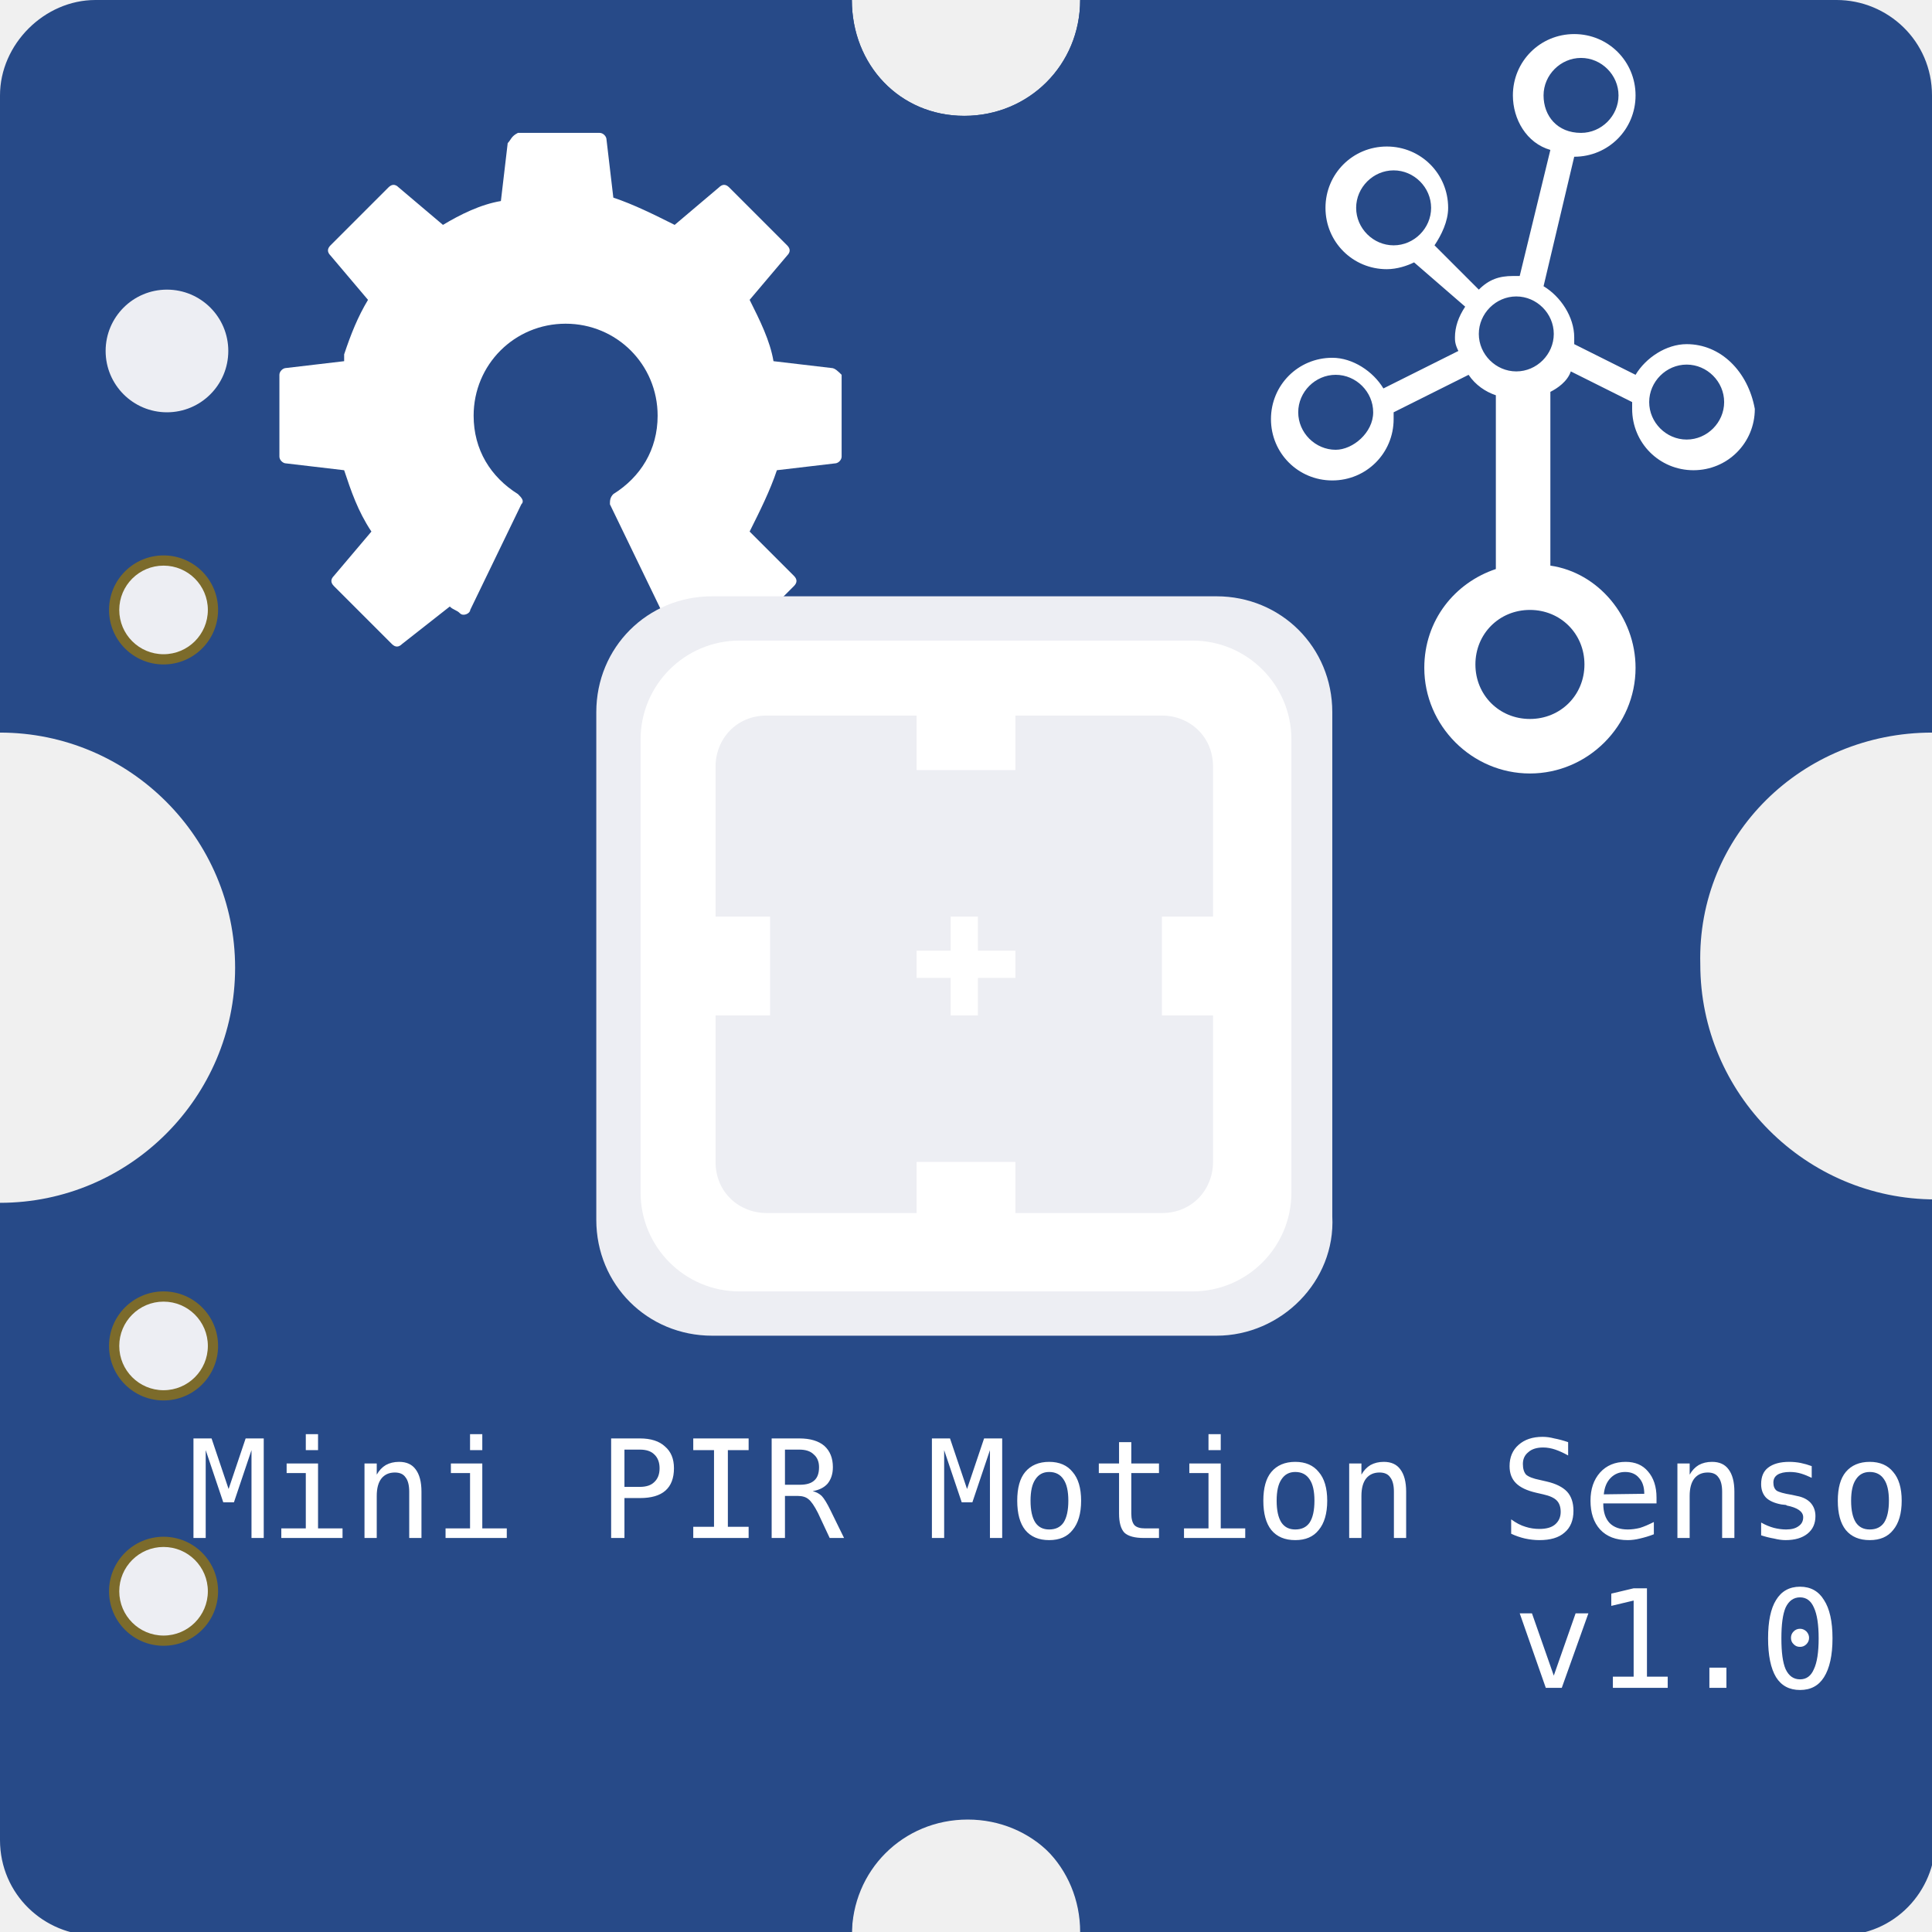
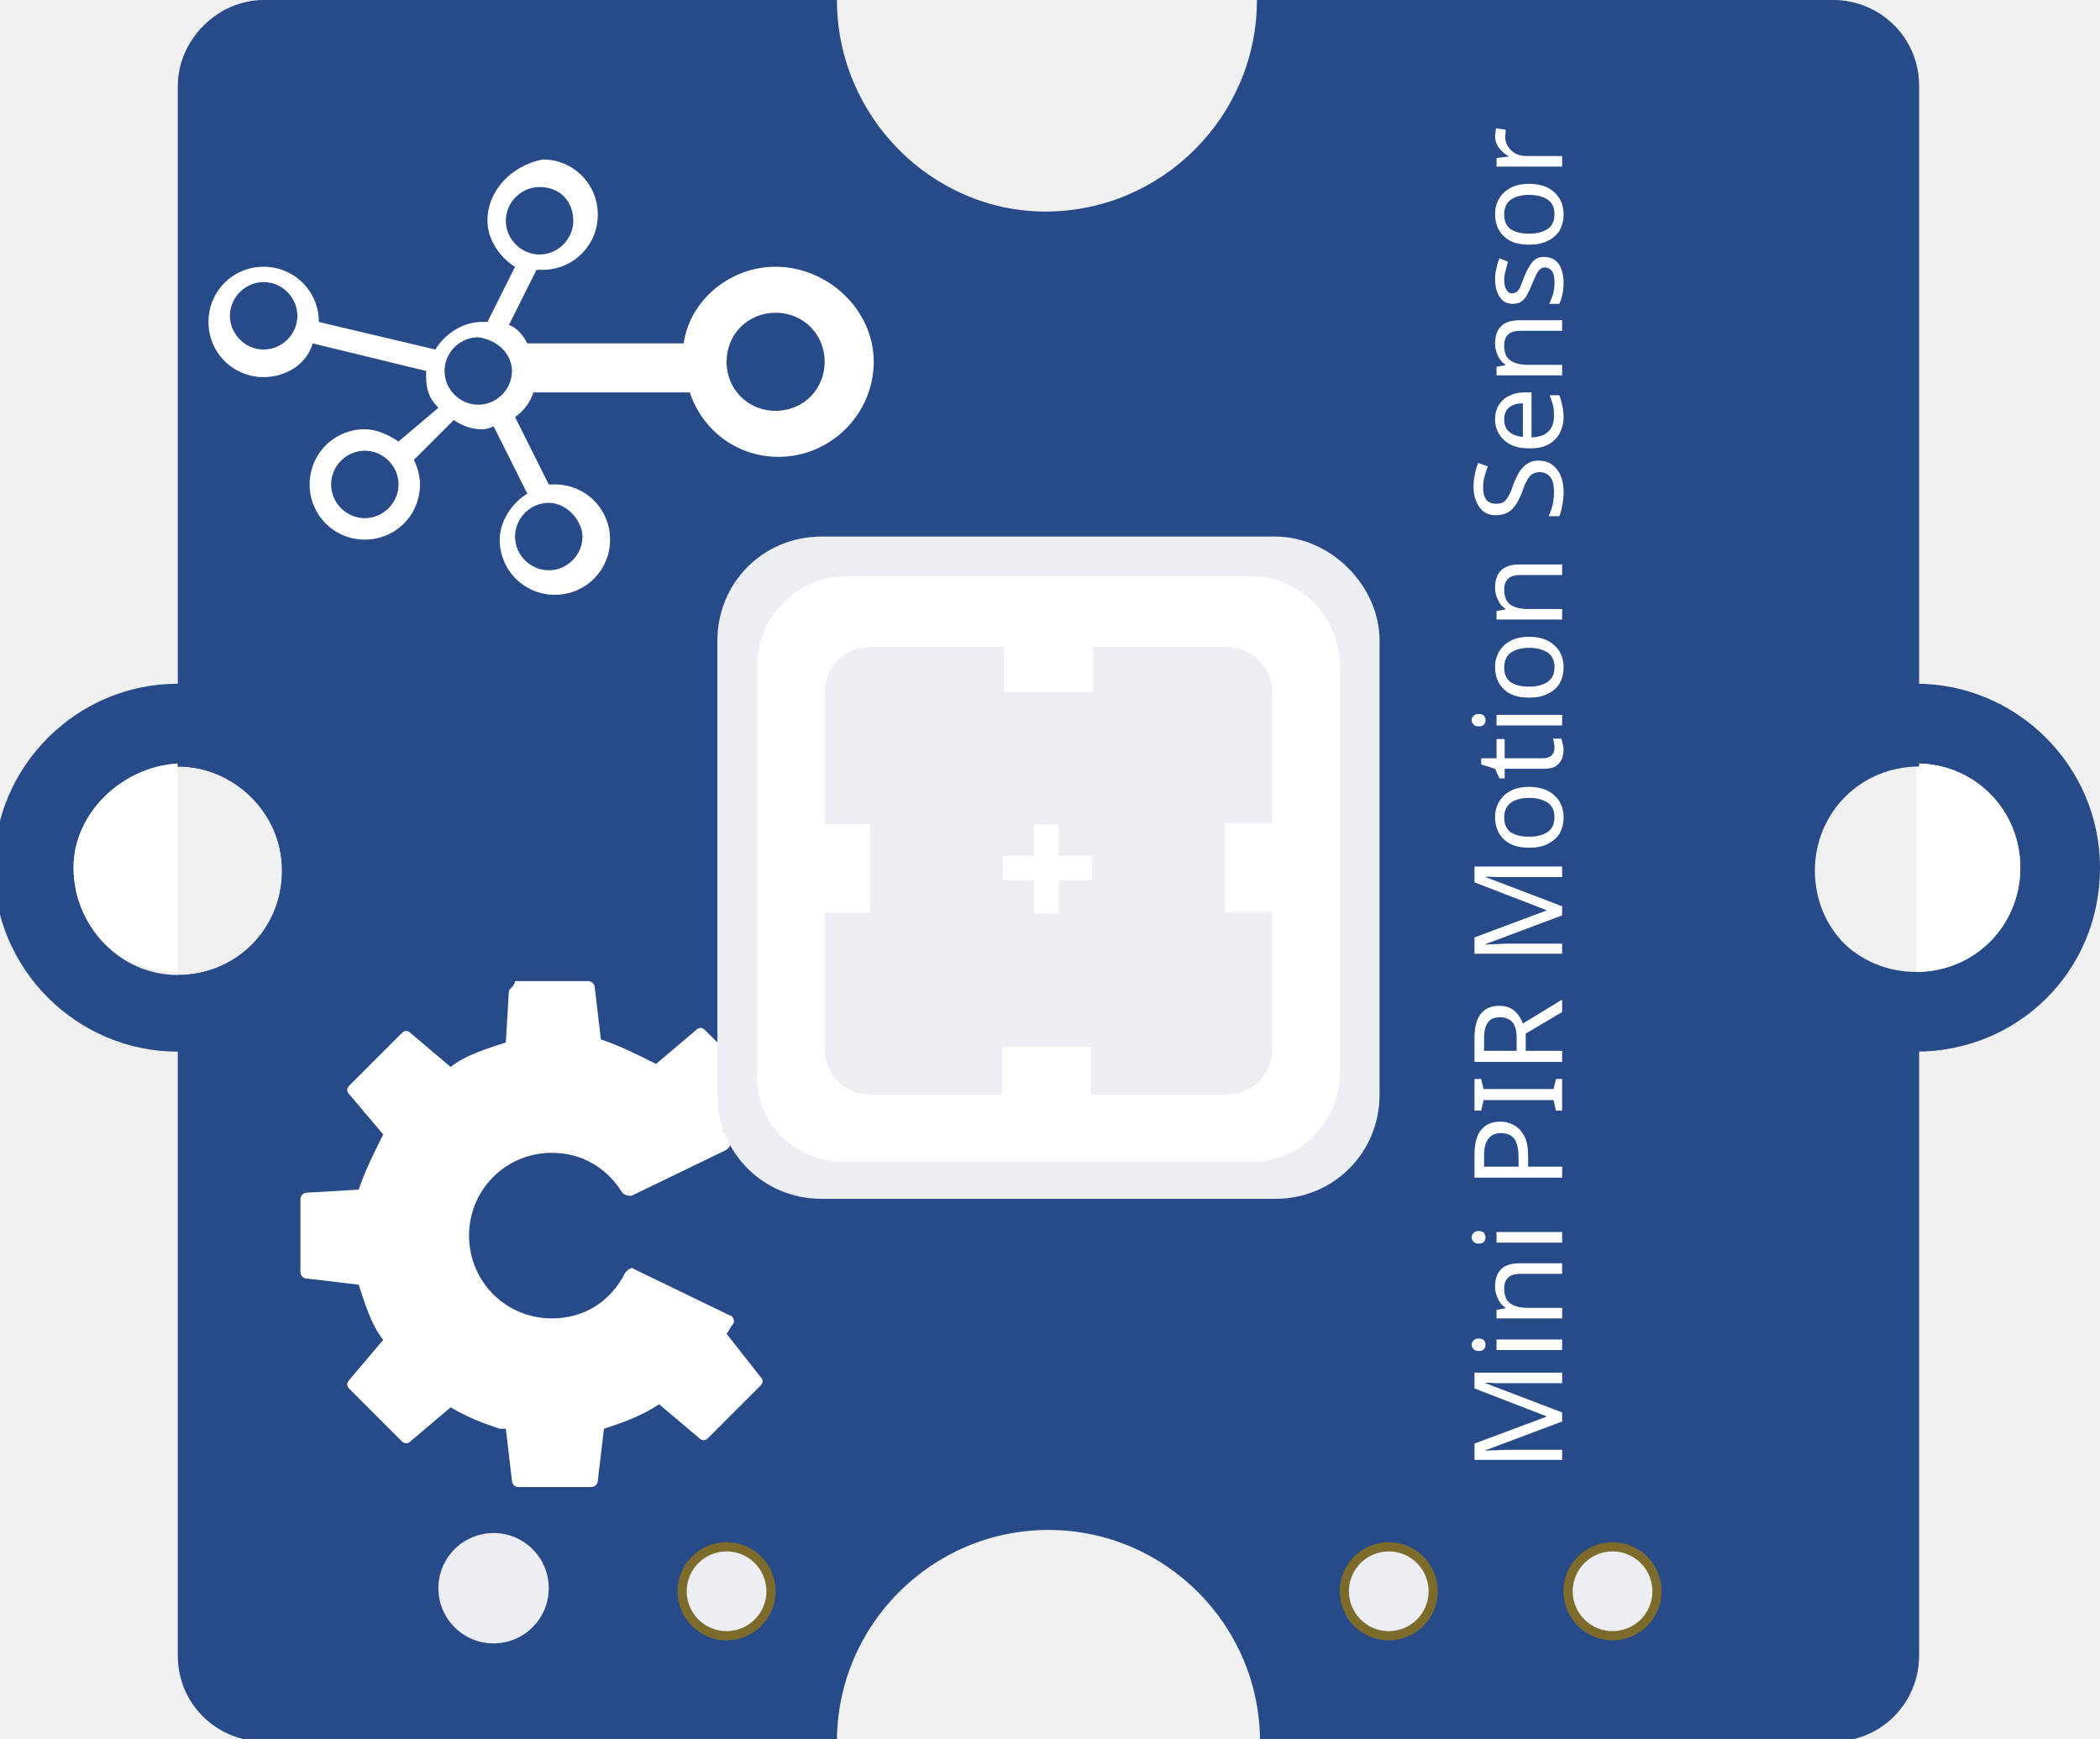
- <svg xmlns="http://www.w3.org/2000/svg" version="1.1" id="Layer_1" x="0px" y="0px" viewBox="0 0 56.7 56.7" style="enable-background:new 0 0 56.7 56.7;" xml:space="preserve">
+ <svg xmlns="http://www.w3.org/2000/svg" version="1.1" id="Layer_1" x="0px" y="0px" viewBox="0 0 68.5 56.7" style="enable-background:new 0 0 68.5 56.7;" xml:space="preserve">
  <style type="text/css">
	.st0{fill:#274A88;}
	.st1{fill:#FFFFFF;}
	.st2{fill:#EDEEF3;}
- 	.st3{font-family:'Consolas';}
+ 	.st3{font-family:'ArialMT';}
	.st4{font-size:4px;}
	.st5{fill:#7C6B2B;}
</style>
-   <g id="XMLID_62_">
-     <path id="XMLID_70_" class="st0" d="M28.3,6c3.3,0,6-2.7,6-6s-2.7-6-6-6s-6,2.7-6,6S25,6,28.3,6z M28.3-3.4c1.9,0,3.4,1.5,3.4,3.4   s-1.5,3.4-3.4,3.4S25,1.9,25,0S26.5-3.4,28.3-3.4z" />
-     <path id="XMLID_67_" class="st0" d="M28.3,62.7c3.3,0,6-2.7,6-6s-2.7-6-6-6s-6,2.7-6,6S25,62.7,28.3,62.7z M28.3,53.3   c1.9,0,3.4,1.5,3.4,3.4s-1.5,3.4-3.4,3.4S25,58.6,25,56.7S26.5,53.3,28.3,53.3z" />
-     <g id="XMLID_63_">
-       <path id="XMLID_66_" class="st1" d="M28.3,60.1c1.9,0,3.4-1.5,3.4-3.4H25C25,58.6,26.5,60.1,28.3,60.1z" />
-       <path id="XMLID_65_" class="st1" d="M28.3-3.4C26.5-3.4,25-1.9,25,0h6.8C31.7-1.9,30.2-3.4,28.3-3.4z" />
-       <path id="XMLID_64_" class="st0" d="M56.7,21.5C56.7,21.5,56.7,21.5,56.7,21.5l0-18.7c0-1.6-1.3-2.8-2.8-2.8H31.7    c0,1.9-1.5,3.4-3.4,3.4S25,1.9,25,0H2.8C1.3,0,0,1.3,0,2.8v18.7c3.8,0,6.9,3.1,6.9,6.9c0,3.8-3.1,6.9-6.9,6.9v18.7    c0,1.6,1.3,2.8,2.8,2.8H25c0-1.9,1.5-3.4,3.4-3.4s3.4,1.5,3.4,3.4h22.2c1.6,0,2.8-1.3,2.8-2.8V35.2c0,0,0,0,0,0    c-3.8,0-6.9-3.1-6.9-6.9C49.8,24.5,52.9,21.5,56.7,21.5z" />
+   <path class="st0" d="M11.8,28.3c0-3.3-2.7-6-6-6s-6,2.7-6,6s2.7,6,6,6S11.8,31.7,11.8,28.3z M2.4,28.3C2.4,26.5,4,25,5.8,25  s3.4,1.5,3.4,3.4s-1.5,3.4-3.4,3.4S2.4,30.2,2.4,28.3z" />
+   <path class="st0" d="M68.5,28.3c0-3.3-2.7-6-6-6s-6,2.7-6,6s2.7,6,6,6S68.5,31.7,68.5,28.3z M59.1,28.3c0-1.9,1.5-3.4,3.4-3.4  s3.4,1.5,3.4,3.4s-1.5,3.4-3.4,3.4S59.1,30.2,59.1,28.3z" />
+   <g>
+     <path class="st1" d="M65.9,28.3c0-1.9-1.5-3.4-3.4-3.4l0,6.8C64.4,31.7,65.9,30.2,65.9,28.3z" />
+     <path class="st1" d="M2.4,28.3c0,1.9,1.5,3.4,3.4,3.4l0-6.8C4,25,2.4,26.5,2.4,28.3z" />
+     <path class="st0" d="M27.3,0C27.3,0,27.3,0,27.3,0L8.6,0C7.1,0,5.8,1.3,5.8,2.8l0,22.2c1.9,0,3.4,1.5,3.4,3.4   c0,1.9-1.5,3.4-3.4,3.4l0,22.2c0,1.6,1.3,2.8,2.8,2.8l18.7,0c0-3.8,3.1-6.9,6.9-6.9c3.8,0,6.9,3.1,6.9,6.9l18.7,0   c1.6,0,2.8-1.3,2.8-2.8l0-22.2c-1.9,0-3.4-1.5-3.4-3.4s1.5-3.4,3.4-3.4l0-22.2c0-1.6-1.3-2.8-2.8-2.8L41,0c0,0,0,0,0,0   c0,3.8-3.1,6.9-6.9,6.9C30.4,6.9,27.3,3.8,27.3,0z" />
+   </g>
+   <g>
+     <path class="st1" d="M16.6,32.3L16.5,34c-0.6,0.2-1.3,0.4-1.8,0.8l-1.3-1.1c-0.1-0.1-0.2-0.1-0.3,0l-1.7,1.7   c-0.1,0.1-0.1,0.2,0,0.3l1.1,1.3c-0.3,0.6-0.6,1.2-0.8,1.8L10,38.9c-0.1,0-0.2,0.1-0.2,0.2v2.4c0,0.1,0.1,0.2,0.2,0.2l1.7,0.2   c0.2,0.6,0.4,1.3,0.8,1.8L11.4,45c-0.1,0.1-0.1,0.2,0,0.3l1.7,1.7c0.1,0.1,0.2,0.1,0.3,0l1.3-1.1c0.5,0.3,1,0.5,1.6,0.7   c0.1,0,0.1,0,0.2,0l0.2,1.7c0,0.1,0.1,0.2,0.2,0.2h2.4c0.1,0,0.2-0.1,0.2-0.2l0.2-1.7c0.6-0.2,1.2-0.4,1.8-0.8l1.3,1.1   c0.1,0.1,0.2,0.1,0.3,0l1.7-1.7c0.1-0.1,0.1-0.2,0-0.3l-1.1-1.4c0.1-0.1,0.1-0.2,0.2-0.3c0.1-0.1,0-0.3-0.1-0.3l-3.1-1.5   c-0.1-0.1-0.2,0-0.3,0.1C19.9,42.5,19,43,18,43c-1.5,0-2.7-1.2-2.7-2.7s1.2-2.7,2.7-2.7c1,0,1.8,0.5,2.3,1.3   c0.1,0.1,0.2,0.1,0.3,0.1l3.1-1.5c0.1-0.1,0.2-0.2,0.1-0.3c0-0.1-0.1-0.2-0.2-0.3l1.1-1.3c0.1-0.1,0.1-0.2,0-0.3l-1.7-1.7   c-0.1-0.1-0.2-0.1-0.3,0l-1.3,1.1c-0.6-0.3-1.2-0.6-1.8-0.8l-0.2-1.7c0-0.1-0.1-0.2-0.2-0.2h-2.4C16.8,32.1,16.7,32.2,16.6,32.3z" />
+     <path class="st1" d="M15.9,7.2c0,0.6,0.4,1.2,0.9,1.5l-0.9,1.8c-0.1,0-0.2,0-0.2,0c-0.6,0-1.2,0.4-1.5,0.9l-3.8-0.9   c0-1-0.8-1.8-1.8-1.8c-1,0-1.8,0.8-1.8,1.8s0.8,1.8,1.8,1.8c0.7,0,1.4-0.4,1.6-1.1l3.7,0.9c0,0.1,0,0.1,0,0.2c0,0.4,0.1,0.7,0.4,1   L13,14.4c-0.3-0.2-0.7-0.4-1.1-0.4c-1,0-1.8,0.8-1.8,1.8s0.8,1.8,1.8,1.8c1,0,1.8-0.8,1.8-1.8c0-0.3-0.1-0.6-0.2-0.8l1.3-1.3   c0.3,0.2,0.6,0.3,0.9,0.3c0.1,0,0.2,0,0.4-0.1l1.1,2.2c-0.5,0.3-0.9,0.9-0.9,1.5c0,1,0.8,1.8,1.8,1.8s1.8-0.8,1.8-1.8   c0-1-0.8-1.8-1.8-1.8c-0.1,0-0.1,0-0.2,0l-1.1-2.2c0.3-0.2,0.5-0.5,0.6-0.8h5.1c0.4,1.2,1.5,2.1,2.9,2.1c1.7,0,3.1-1.4,3.1-3.1   S27,8.7,25.3,8.7c-1.5,0-2.8,1.1-3,2.5h-5.1c-0.1-0.2-0.3-0.5-0.6-0.6l0.9-1.8c0.1,0,0.1,0,0.2,0c1,0,1.8-0.8,1.8-1.8   s-0.8-1.8-1.8-1.8C16.7,5.4,15.9,6.2,15.9,7.2z M8.6,11.4c-0.6,0-1.1-0.5-1.1-1.1c0-0.6,0.5-1.1,1.1-1.1c0.6,0,1.1,0.5,1.1,1.1   C9.7,10.9,9.2,11.4,8.6,11.4z M19,17.5c0,0.6-0.5,1.1-1.1,1.1s-1.1-0.5-1.1-1.1c0-0.6,0.5-1.1,1.1-1.1S19,17,19,17.5z M11.9,16.9   c-0.6,0-1.1-0.5-1.1-1.1c0-0.6,0.5-1.1,1.1-1.1c0.6,0,1.1,0.5,1.1,1.1C13,16.4,12.5,16.9,11.9,16.9z M25.3,10.2   c0.9,0,1.6,0.7,1.6,1.6c0,0.9-0.7,1.6-1.6,1.6s-1.6-0.7-1.6-1.6C23.7,10.9,24.4,10.2,25.3,10.2z M16.7,12.1c0,0.6-0.5,1.1-1.1,1.1   c-0.6,0-1.1-0.5-1.1-1.1s0.5-1.1,1.1-1.1C16.3,11.1,16.7,11.6,16.7,12.1z M18.7,7.2c0,0.6-0.5,1.1-1.1,1.1c-0.6,0-1.1-0.5-1.1-1.1   c0-0.6,0.5-1.1,1.1-1.1C18.3,6.1,18.7,6.6,18.7,7.2z" />
+     <g>
+       <path class="st2" d="M45,20.9v14.8c0,1.9-1.5,3.4-3.4,3.4H26.8c-1.9,0-3.4-1.5-3.4-3.4V20.9c0-1.9,1.5-3.4,3.4-3.4h14.8    C43.4,17.5,45,19.1,45,20.9z" />
+       <g>
+         <path class="st1" d="M27.6,37.9h13.2c1.6,0,2.9-1.3,2.9-2.9V21.7c0-1.6-1.3-2.9-2.9-2.9H27.6c-1.6,0-2.9,1.3-2.9,2.9V35     C24.6,36.6,25.9,37.9,27.6,37.9z M34.2,21.1h5.8c0.8,0,1.5,0.6,1.5,1.5v5.8v5.8c0,0.8-0.6,1.5-1.5,1.5h-5.8h-5.8     c-0.8,0-1.5-0.6-1.5-1.5v-5.8v-5.8c0-0.8,0.6-1.5,1.5-1.5H34.2z" />
+       </g>
+       <rect x="25.5" y="26.9" transform="matrix(6.123234e-17 -1 1 6.123234e-17 -1.4161 55.277)" class="st1" width="2.9" height="2.9" />
+       <rect x="33.8" y="26.9" transform="matrix(6.123234e-17 -1 1 6.123234e-17 5.8189 62.512)" class="st1" width="0.8" height="2.9" />
+       <rect x="40" y="26.9" transform="matrix(6.123234e-17 -1 1 6.123234e-17 13.0539 69.747)" class="st1" width="2.9" height="2.9" />
+       <rect x="32.7" y="34.1" transform="matrix(6.123234e-17 -1 1 6.123234e-17 -1.4161 69.747)" class="st1" width="2.9" height="2.9" />
+       <rect x="32.7" y="19.7" transform="matrix(6.123234e-17 -1 1 6.123234e-17 13.0539 55.277)" class="st1" width="2.9" height="2.9" />
+       <rect x="33.8" y="26.9" transform="matrix(-1 -1.224647e-16 1.224647e-16 -1 68.3309 56.6931)" class="st1" width="0.8" height="2.9" />
    </g>
-   </g>
-   <g id="XMLID_28_">
-     <path id="XMLID_61_" class="st1" d="M24.4,10.8l-1.7-0.2C22.6,10,22.3,9.4,22,8.8l1.1-1.3c0.1-0.1,0.1-0.2,0-0.3l-1.7-1.7   c-0.1-0.1-0.2-0.1-0.3,0l-1.3,1.1c-0.6-0.3-1.2-0.6-1.8-0.8l-0.2-1.7c0-0.1-0.1-0.2-0.2-0.2h-2.4C15,4,15,4.1,14.9,4.2l-0.2,1.7   C14.1,6,13.5,6.3,13,6.6l-1.3-1.1c-0.1-0.1-0.2-0.1-0.3,0L9.7,7.2c-0.1,0.1-0.1,0.2,0,0.3l1.1,1.3c-0.3,0.5-0.5,1-0.7,1.6   c0,0.1,0,0.1,0,0.2l-1.7,0.2c-0.1,0-0.2,0.1-0.2,0.2v2.4c0,0.1,0.1,0.2,0.2,0.2l1.7,0.2c0.2,0.6,0.4,1.2,0.8,1.8l-1.1,1.3   c-0.1,0.1-0.1,0.2,0,0.3l1.7,1.7c0.1,0.1,0.2,0.1,0.3,0l1.4-1.1c0.1,0.1,0.2,0.1,0.3,0.2c0.1,0.1,0.3,0,0.3-0.1l1.5-3.1   c0.1-0.1,0-0.2-0.1-0.3c-0.8-0.5-1.3-1.3-1.3-2.3c0-1.5,1.2-2.7,2.7-2.7s2.7,1.2,2.7,2.7c0,1-0.5,1.8-1.3,2.3   c-0.1,0.1-0.1,0.2-0.1,0.3l1.5,3.1c0.1,0.1,0.2,0.2,0.3,0.1c0.1,0,0.2-0.1,0.3-0.2l1.3,1.1c0.1,0.1,0.2,0.1,0.3,0l1.7-1.7   c0.1-0.1,0.1-0.2,0-0.3L22,15.6c0.3-0.6,0.6-1.2,0.8-1.8l1.7-0.2c0.1,0,0.2-0.1,0.2-0.2V11C24.6,10.9,24.5,10.8,24.4,10.8z" />
-     <path id="XMLID_53_" class="st1" d="M49.5,10.1c-0.6,0-1.2,0.4-1.5,0.9l-1.8-0.9c0-0.1,0-0.2,0-0.2c0-0.6-0.4-1.2-0.9-1.5l0.9-3.8   c1,0,1.8-0.8,1.8-1.8c0-1-0.8-1.8-1.8-1.8s-1.8,0.8-1.8,1.8c0,0.7,0.4,1.4,1.1,1.6l-0.9,3.7c-0.1,0-0.1,0-0.2,0   c-0.4,0-0.7,0.1-1,0.4l-1.3-1.3c0.2-0.3,0.4-0.7,0.4-1.1c0-1-0.8-1.8-1.8-1.8s-1.8,0.8-1.8,1.8c0,1,0.8,1.8,1.8,1.8   c0.3,0,0.6-0.1,0.8-0.2L43,9c-0.2,0.3-0.3,0.6-0.3,0.9c0,0.1,0,0.2,0.1,0.4l-2.2,1.1c-0.3-0.5-0.9-0.9-1.5-0.9   c-1,0-1.8,0.8-1.8,1.8s0.8,1.8,1.8,1.8c1,0,1.8-0.8,1.8-1.8c0-0.1,0-0.1,0-0.2l2.2-1.1c0.2,0.3,0.5,0.5,0.8,0.6v5.1   c-1.2,0.4-2.1,1.5-2.1,2.9c0,1.7,1.4,3.1,3.1,3.1s3.1-1.4,3.1-3.1c0-1.5-1.1-2.8-2.5-3v-5.1c0.2-0.1,0.5-0.3,0.6-0.6l1.8,0.9   c0,0.1,0,0.1,0,0.2c0,1,0.8,1.8,1.8,1.8c1,0,1.8-0.8,1.8-1.8C51.3,10.9,50.5,10.1,49.5,10.1z M45.3,2.8c0-0.6,0.5-1.1,1.1-1.1   c0.6,0,1.1,0.5,1.1,1.1c0,0.6-0.5,1.1-1.1,1.1C45.7,3.9,45.3,3.4,45.3,2.8z M39.2,13.2c-0.6,0-1.1-0.5-1.1-1.1s0.5-1.1,1.1-1.1   c0.6,0,1.1,0.5,1.1,1.1S39.7,13.2,39.2,13.2z M39.8,6.1c0-0.6,0.5-1.1,1.1-1.1C41.5,5,42,5.5,42,6.1c0,0.6-0.5,1.1-1.1,1.1   C40.3,7.2,39.8,6.7,39.8,6.1z M46.5,19.5c0,0.9-0.7,1.6-1.6,1.6s-1.6-0.7-1.6-1.6s0.7-1.6,1.6-1.6S46.5,18.6,46.5,19.5z M44.5,10.9   c-0.6,0-1.1-0.5-1.1-1.1c0-0.6,0.5-1.1,1.1-1.1s1.1,0.5,1.1,1.1C45.6,10.4,45.1,10.9,44.5,10.9z M49.5,12.9c-0.6,0-1.1-0.5-1.1-1.1   c0-0.6,0.5-1.1,1.1-1.1c0.6,0,1.1,0.5,1.1,1.1C50.6,12.4,50.1,12.9,49.5,12.9z" />
-     <g id="XMLID_41_">
-       <path id="XMLID_52_" class="st2" d="M35.7,39.2H20.9c-1.9,0-3.4-1.5-3.4-3.4V20.9c0-1.9,1.5-3.4,3.4-3.4h14.8    c1.9,0,3.4,1.5,3.4,3.4v14.8C39.2,37.6,37.6,39.2,35.7,39.2z" />
-       <g id="XMLID_48_">
-         <path id="XMLID_49_" class="st1" d="M18.8,21.7V35c0,1.6,1.3,2.9,2.9,2.9H35c1.6,0,2.9-1.3,2.9-2.9V21.7c0-1.6-1.3-2.9-2.9-2.9     H21.7C20.1,18.8,18.8,20.1,18.8,21.7z M35.6,28.3v5.8c0,0.8-0.6,1.5-1.5,1.5h-5.8h-5.8c-0.8,0-1.5-0.6-1.5-1.5v-5.8v-5.8     c0-0.8,0.6-1.5,1.5-1.5h5.8h5.8c0.8,0,1.5,0.6,1.5,1.5V28.3z" />
-       </g>
-       <rect id="XMLID_47_" x="26.9" y="19.7" class="st1" width="2.9" height="2.9" />
-       <rect id="XMLID_46_" x="27.9" y="26.9" class="st1" width="0.8" height="2.9" />
-       <rect id="XMLID_45_" x="26.9" y="34.1" class="st1" width="2.9" height="2.9" />
-       <rect id="XMLID_44_" x="19.7" y="26.9" class="st1" width="2.9" height="2.9" />
-       <rect id="XMLID_43_" x="34.1" y="26.9" class="st1" width="2.9" height="2.9" />
-       <rect id="XMLID_42_" x="26.9" y="27.9" class="st1" width="2.9" height="0.8" />
+     <text transform="matrix(6.123234e-17 -1 1 6.123234e-17 50.9557 48.0039)" class="st1 st3 st4">Mini PIR Motion Sensor</text>
+     <g>
+       <circle class="st5" cx="52.6" cy="51.9" r="1.6" />
+       <circle class="st2" cx="52.6" cy="51.9" r="1.3" />
    </g>
-     <text id="XMLID_40_" transform="matrix(1 0 0 1 5.5058 45.1367)" class="st1 st3 st4">Mini PIR Motion Sensor</text>
-     <text id="XMLID_39_" transform="matrix(1 0 0 1 44.3971 49.5351)" class="st1 st3 st4">v1.0</text>
-     <g id="XMLID_36_">
-       <circle id="XMLID_38_" class="st5" cx="4.8" cy="46.7" r="1.6" />
-       <circle id="XMLID_37_" class="st2" cx="4.8" cy="46.7" r="1.3" />
+     <g>
+       <circle class="st5" cx="45.3" cy="51.9" r="1.6" />
+       <circle class="st2" cx="45.3" cy="51.9" r="1.3" />
    </g>
-     <g id="XMLID_33_">
-       <circle id="XMLID_35_" class="st5" cx="4.8" cy="39.5" r="1.6" />
-       <circle id="XMLID_34_" class="st2" cx="4.8" cy="39.5" r="1.3" />
+     <g>
+       <circle class="st5" cx="23.7" cy="51.9" r="1.6" />
+       <circle class="st2" cx="23.7" cy="51.9" r="1.3" />
    </g>
-     <g id="XMLID_30_">
-       <circle id="XMLID_32_" class="st5" cx="4.8" cy="17.9" r="1.6" />
-       <circle id="XMLID_31_" class="st2" cx="4.8" cy="17.9" r="1.3" />
-     </g>
-     <circle id="XMLID_29_" class="st2" cx="4.9" cy="10.3" r="1.8" />
+     <circle class="st2" cx="16.1" cy="51.8" r="1.8" />
  </g>
</svg>
